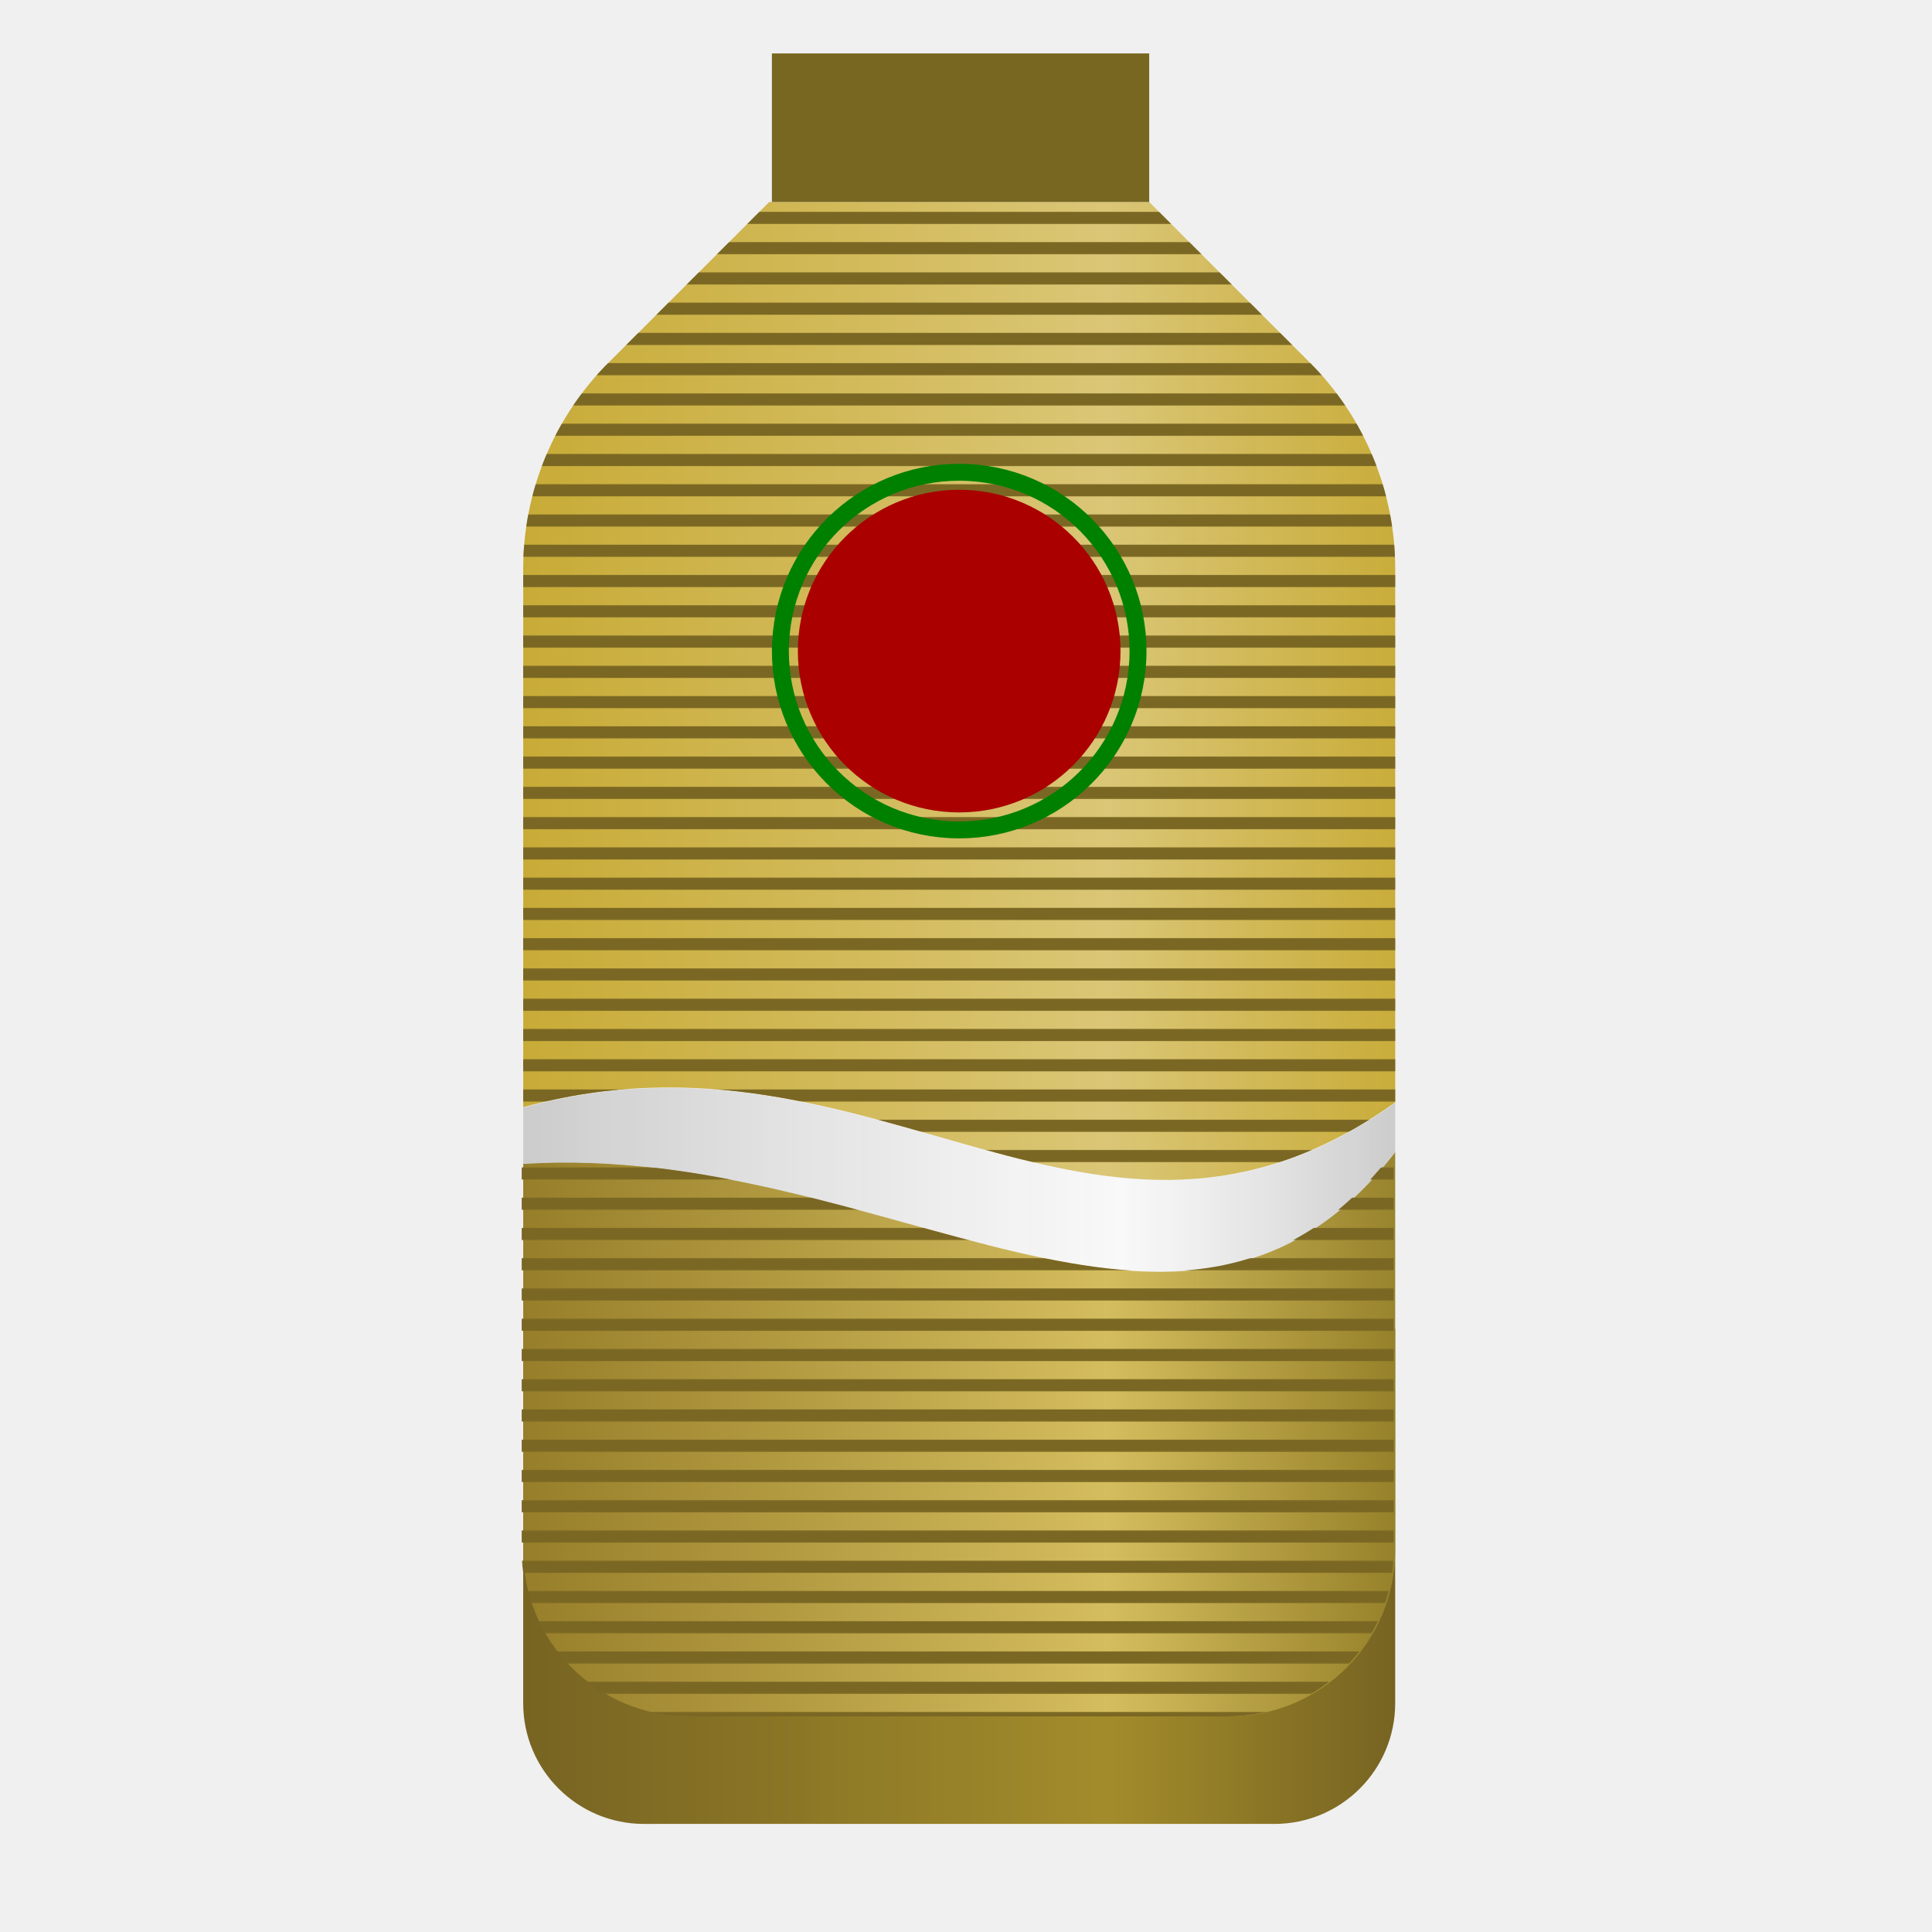
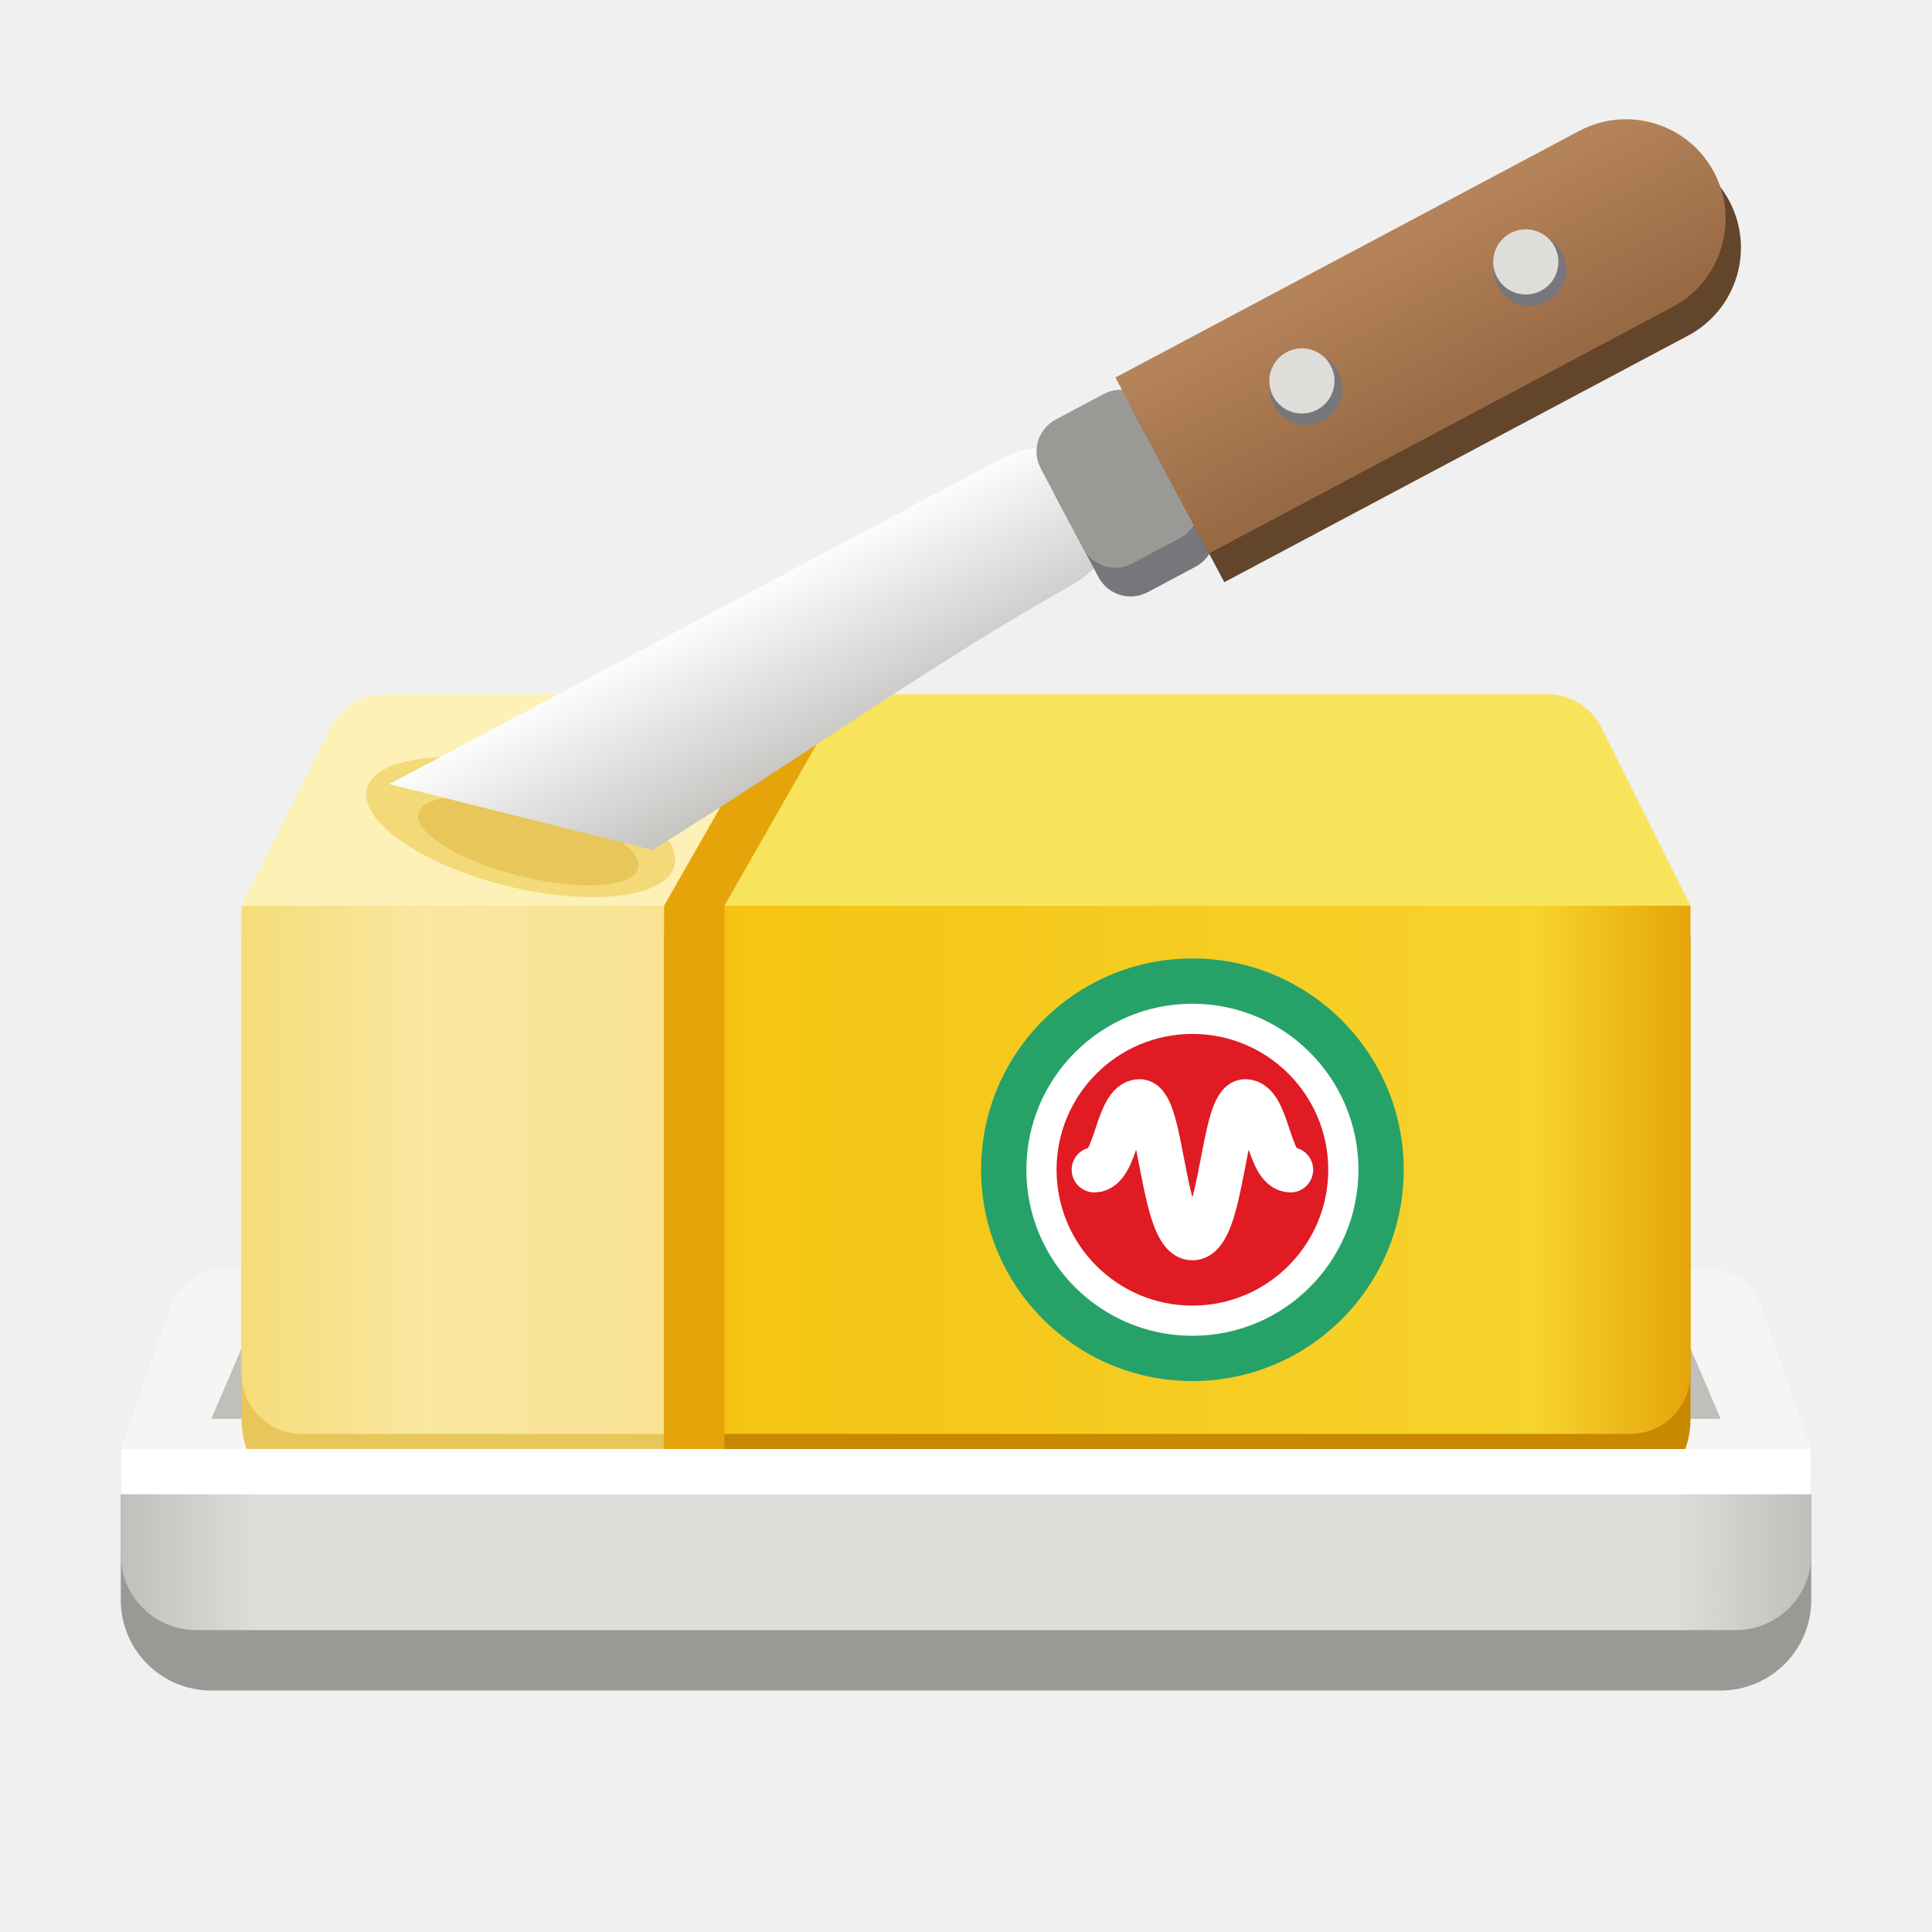
- <svg xmlns="http://www.w3.org/2000/svg" xmlns:xlink="http://www.w3.org/1999/xlink" height="128px" viewBox="0 0 128 128" width="128px" version="1.1" id="svg50">
-   <defs id="defs50">
-     <pattern xlink:href="#Strips1_1.5" preserveAspectRatio="none" id="pattern82" patternTransform="matrix(0,0.802,-3.014,0,0,0)" x="0" y="0" />
-     <pattern xlink:href="#pattern79" preserveAspectRatio="xMidYMid" id="pattern81" patternTransform="matrix(0,0.8017022,-3.01367,0,200.7514,77.3452)" x="0" y="0" />
-     <pattern xlink:href="#Strips1_1.5" preserveAspectRatio="xMidYMid" id="pattern79" patternTransform="matrix(0,0.8017022,-3.01367,0,166.0878,1.032696)" x="0" y="0" />
-     <pattern patternUnits="userSpaceOnUse" width="2.5" height="1" patternTransform="translate(0,0) scale(2,2)" preserveAspectRatio="xMidYMid" id="Strips1_1.5" style="fill:#7a6723">
-       <rect style="stroke:none" x="0" y="-0.5" width="1" height="2" id="rect140" />
-     </pattern>
-     <linearGradient id="linearGradient52">
-       <stop style="stop-color:#977e2a;stop-opacity:1;" offset="0" id="stop50" />
-       <stop style="stop-color:#d4bd5e;stop-opacity:1;" offset="0.67" id="stop51" />
-       <stop style="stop-color:#97822a;stop-opacity:0.981;" offset="1" id="stop52" />
+ <svg xmlns="http://www.w3.org/2000/svg" width="128" height="128" viewBox="0 0 128 128">
+   <defs>
+     <linearGradient id="trayFront" x1="8" x2="120" y1="0" y2="0" gradientUnits="userSpaceOnUse">
+       <stop offset="0" stop-color="#c0bfbc" />
+       <stop offset="0.08" stop-color="#deddda" />
+       <stop offset="0.92" stop-color="#deddda" />
+       <stop offset="1" stop-color="#c0bfbc" />
    </linearGradient>
-     <linearGradient id="linearGradient47">
-       <stop style="stop-color:#776422;stop-opacity:1;" offset="0" id="stop47" />
-       <stop style="stop-color:#a28b2a;stop-opacity:0.996;" offset="0.67" id="stop49" />
-       <stop style="stop-color:#776422;stop-opacity:1;" offset="1" id="stop48" />
+     <linearGradient id="butterFront" x1="16" x2="50" y1="0" y2="0" gradientUnits="userSpaceOnUse">
+       <stop offset="0" stop-color="#f6dc7a" />
+       <stop offset="0.35" stop-color="#fae7a0" />
+       <stop offset="1" stop-color="#f8e08e" />
    </linearGradient>
-     <linearGradient id="linearGradient42">
-       <stop style="stop-color:#c8ab37;stop-opacity:1;" offset="0" id="stop43" />
-       <stop style="stop-color:#dac676;stop-opacity:1;" offset="0.67" id="stop45" />
-       <stop style="stop-color:#c8ab37;stop-opacity:0.981;" offset="1" id="stop44" />
+     <linearGradient id="wrapFront" x1="44" x2="112" y1="0" y2="0" gradientUnits="userSpaceOnUse">
+       <stop offset="0" stop-color="#f5c211" />
+       <stop offset="0.85" stop-color="#f6d32d" />
+       <stop offset="1" stop-color="#e5a50a" />
    </linearGradient>
-     <linearGradient id="linearGradient40">
-       <stop style="stop-color:#cccccc;stop-opacity:1;" offset="0" id="stop40" />
-       <stop style="stop-color:#fbfbfb;stop-opacity:0.8;" offset="0.685" id="stop42" />
-       <stop style="stop-color:#cccccc;stop-opacity:1;" offset="1" id="stop41" />
+     <linearGradient id="blade" x1="0" x2="0" y1="-5" y2="6.5" gradientUnits="userSpaceOnUse">
+       <stop offset="0" stop-color="#ffffff" />
+       <stop offset="1" stop-color="#c0bfbc" />
    </linearGradient>
-     <linearGradient xlink:href="#linearGradient42" id="linearGradient44" x1="34.663" y1="63.549" x2="92.435" y2="63.549" gradientUnits="userSpaceOnUse" />
-     <linearGradient xlink:href="#linearGradient47" id="linearGradient48" x1="34.663" y1="105.097" x2="92.435" y2="105.097" gradientUnits="userSpaceOnUse" />
-     <linearGradient xlink:href="#linearGradient40" id="linearGradient49" gradientUnits="userSpaceOnUse" gradientTransform="translate(4.63e-4,4.7961)" x1="34.663" y1="72.34" x2="92.435" y2="72.34" />
-     <linearGradient xlink:href="#linearGradient52" id="linearGradient50" gradientUnits="userSpaceOnUse" x1="34.663" y1="63.549" x2="92.435" y2="63.549" gradientTransform="translate(-4.63e-4)" />
-     <pattern patternUnits="userSpaceOnUse" width="57.771" height="37.402" patternTransform="translate(34.6636,76.3125)" preserveAspectRatio="xMidYMid" id="pattern80">
-       <path style="mix-blend-mode:darken;fill:url(#pattern79)" d="M 57.771,0 C 43.793,18.119 24.164,-0.716 0,0.77 V 26.402 c 0,6.075 4.925,11 11,11 h 35.771 c 6.075,0 11,-4.925 11,-11 z" id="rect1-7" />
-     </pattern>
+     <linearGradient id="handle" x1="0" x2="0" y1="-5" y2="5" gradientUnits="userSpaceOnUse">
+       <stop offset="0" stop-color="#b5835a" />
+       <stop offset="1" stop-color="#986a44" />
+     </linearGradient>
+     <clipPath id="aboveButter">
+       <path d="M0 0 H128 V79.5 L0 47.5 Z" />
+     </clipPath>
  </defs>
-   <linearGradient id="a" gradientUnits="userSpaceOnUse" x1="49" x2="79" y1="68" y2="68">
-     <stop offset="0" stop-color="#deddda" id="stop1" />
-     <stop offset="0.25" stop-color="#f6f5f4" id="stop2" />
-     <stop offset="0.75" stop-color="#ffffff" id="stop3" />
-     <stop offset="1" stop-color="#deddda" stop-opacity="0.855" id="stop4" />
-   </linearGradient>
-   <linearGradient id="b" gradientTransform="matrix(1.002882 0 0 1 -0.141199 0)" gradientUnits="userSpaceOnUse" x1="49" x2="79" y1="31.453" y2="31.453">
-     <stop offset="0" stop-color="#c0bfbc" id="stop5" />
-     <stop offset="0.25" stop-color="#deddda" id="stop6" />
-     <stop offset="0.75" stop-color="#f6f5f4" id="stop7" />
-     <stop offset="1" stop-color="#c0bfbc" id="stop8" />
-   </linearGradient>
-   <linearGradient id="c" gradientUnits="userSpaceOnUse" x1="12" x2="49" y1="42.917" y2="42.917">
-     <stop offset="0" stop-color="#c0bfbc" id="stop9" />
-     <stop offset="0.25" stop-color="#deddda" id="stop10" />
-     <stop offset="0.75" stop-color="#deddda" id="stop11" />
-     <stop offset="1" stop-color="#c0bfbc" id="stop12" />
-   </linearGradient>
-   <linearGradient id="d" gradientUnits="userSpaceOnUse">
-     <stop offset="0" stop-color="#1a5fb4" id="stop13" />
-     <stop offset="0.25" stop-color="#1c71d8" id="stop14" />
-     <stop offset="0.75" stop-color="#3584e4" id="stop15" />
-     <stop offset="1" stop-color="#1a5fb4" id="stop16" />
-   </linearGradient>
-   <linearGradient id="e" x1="49" x2="79" xlink:href="#d" y1="21.471" y2="21.471" />
-   <linearGradient id="f" x1="49" x2="79" xlink:href="#d" y1="68" y2="68" />
-   <linearGradient id="g" gradientUnits="userSpaceOnUse" x1="12" x2="49" y1="74.97" y2="74.97" gradientTransform="translate(0.06808511,0.1361702)">
-     <stop offset="0" stop-color="#ffa348" id="stop17" />
-     <stop offset="0.25" stop-color="#ffbe6f" id="stop18" />
-     <stop offset="0.75" stop-color="#ffbe6f" id="stop19" />
-     <stop offset="1" stop-color="#ffa348" id="stop20" />
-   </linearGradient>
-   <linearGradient id="h" gradientUnits="userSpaceOnUse" x1="79" x2="116" y1="75.564" y2="75.564">
-     <stop offset="0" stop-color="#e01b24" id="stop21" />
-     <stop offset="0.25" stop-color="#ed333b" id="stop22" />
-     <stop offset="0.75" stop-color="#f66151" id="stop23" />
-     <stop offset="1" stop-color="#e01b24" id="stop24" />
-   </linearGradient>
-   <linearGradient id="i" gradientUnits="userSpaceOnUse" x1="24" x2="37" y1="14" y2="14">
-     <stop offset="0" stop-color="#33d17a" id="stop25" />
-     <stop offset="0.388" stop-color="#57e389" id="stop26" />
-     <stop offset="0.75" stop-color="#57e389" id="stop27" />
-     <stop offset="1" stop-color="#2ec27e" stop-opacity="0.855" id="stop28" />
-   </linearGradient>
-   <linearGradient id="j" gradientUnits="userSpaceOnUse" x1="79" x2="116" y1="35.962" y2="35.962">
-     <stop offset="0" stop-color="#3d3846" id="stop29" />
-     <stop offset="0.25" stop-color="#5e5c64" id="stop30" />
-     <stop offset="0.75" stop-color="#77767b" id="stop31" />
-     <stop offset="1" stop-color="#77767b" id="stop32" />
-   </linearGradient>
-   <linearGradient id="k" gradientUnits="userSpaceOnUse">
-     <stop offset="0" stop-color="#9a9996" id="stop33" />
-     <stop offset="0.25" stop-color="#c0bfbc" id="stop34" />
-     <stop offset="0.75" stop-color="#deddda" id="stop35" />
-     <stop offset="1" stop-color="#9a9996" id="stop36" />
-   </linearGradient>
-   <linearGradient id="l" x1="79" x2="116" xlink:href="#k" y1="31.472" y2="31.472" />
-   <linearGradient id="m" gradientTransform="matrix(0.999963 0 0 0.814473 0.003815 -120.7944)" x1="78.999" x2="116" xlink:href="#k" y1="273.232" y2="273.232" />
-   <path id="rect2" style="fill:url(#linearGradient48);stroke-width:1.186" d="m 34.663,88.68 h 57.772 v 24.834 a 8,8 135 0 1 -8,8 H 42.663 a 8,8 45 0 1 -8,-8 z" transform="translate(0,-0.6740081)" />
-   <path style="fill:url(#linearGradient50)" d="M 92.435,76.312 C 78.456,94.431 58.827,75.597 34.664,77.082 v 25.633 c 0,6.075 4.925,11 11,11 h 35.771 c 6.075,0 11,-4.925 11,-11 z" id="rect1" />
-   <rect style="stroke:none;fill:none" width="57.771" height="37.402" x="34.664" y="76.312" id="rect80" />
-   <path style="fill:url(#linearGradient44)" d="M 50.961,13.385 40.32,24.023 a 19.314,19.314 0 0 0 -5.656,13.658 V 73.354 C 58.17,66.904 72.568,87.186 92.436,73.037 V 37.682 A 19.314,19.314 0 0 0 86.779,24.023 L 76.139,13.385 Z" id="path49" />
-   <path style="fill:url(#pattern82)" d="M 50.961,13.385 40.32,24.023 a 19.314,19.314 0 0 0 -5.656,13.658 v 35.672 c 23.505,-6.45 37.904,13.833 57.771,-0.316 V 37.682 A 19.314,19.314 0 0 0 86.779,24.023 L 76.139,13.385 Z" id="path49-0" />
-   <circle style="fill:none;stroke:#008000;stroke-width:1.122;stroke-dasharray:none;stroke-opacity:1" id="path3-6" cx="65.794" cy="39.629" r="11.847" transform="rotate(3.10651)" />
-   <circle style="fill:#aa0000;stroke-width:0.771" id="path3" cx="63.549" cy="43.137" r="10.688" />
-   <rect style="fill:#786721;stroke:none;stroke-width:1.231;stroke-dasharray:none;stroke-opacity:1" id="rect49" width="24.997" height="9.843" x="51.141" y="3.54" />
-   <path id="rect38-6" style="fill:url(#linearGradient49);stroke:none;stroke-width:0.978" d="M 34.664,73.384 C 58.169,66.934 72.568,87.217 92.436,73.068 v 3.274 C 78.457,94.461 58.828,75.627 34.664,77.112 Z" />
-   <path style="mix-blend-mode:darken;fill:url(#pattern81)" d="M 92.335,76.312 C 78.356,94.431 58.727,75.597 34.564,77.082 v 25.633 c 0,6.075 4.925,11 11,11 h 35.771 c 6.075,0 11,-4.925 11,-11 z" id="path81" />
+   <path fill="#f6f5f4" d="M15 84 H113 a4 4 0 0 1 3.6 2.3 L120 96 H8 L11.4 86.3 A4 4 0 0 1 15 84 Z" />
+   <path fill="#c0bfbc" d="M17 87 H111 L114 94 H14 Z" />
+   <g transform="translate(0 -2)">
+     <path fill="#e8c65a" d="M16 64 H54 V102 H22 a6 6 0 0 1 -6 -6 Z" />
+     <path fill="url(#butterFront)" d="M16 62 H54 V97 H20 a4 4 0 0 1 -4 -4 Z" />
+     <path fill="#fdf1b8" d="M25.5 48 H58 L54 62 H16 L22 50 A4 4 0 0 1 25.5 48 Z" />
+     <path fill="#c88800" d="M44 64 H112 V96 a6 6 0 0 1 -6 6 H44 Z" />
+     <path fill="url(#wrapFront)" d="M44 62 H112 V93 a4 4 0 0 1 -4 4 H44 Z" />
+     <path fill="#f8e45c" d="M52 48 H102.5 a4 4 0 0 1 3.5 2 L112 62 H44 Z" />
+     <path fill="#e5a50a" d="M52 48 H56 L48 62 V102 H44 V62 Z" />
+     <circle cx="79" cy="79.5" r="14" fill="#26a269" />
+     <circle cx="79" cy="79.5" r="11" fill="#ffffff" />
+     <circle cx="79" cy="79.5" r="9" fill="#e01b24" />
+     <path fill="none" stroke="#ffffff" stroke-width="3" stroke-linecap="round" stroke-linejoin="round" d="M72.5 79.5 C74 79.5 74 75 75.5 75 C77 75 77 84 79 84 C81 84 81 75 82.5 75 C84 75 84 79.5 85.5 79.5" />
+     <ellipse cx="34.5" cy="56.8" rx="10.5" ry="4" transform="rotate(14 34.5 56.8)" fill="#f3d978" />
+     <ellipse cx="35" cy="57.7" rx="7.5" ry="2.4" transform="rotate(14 35 57.7)" fill="#e8c65a" />
+     <g clip-path="url(#aboveButter)">
+       <g transform="translate(32.5 56.5) rotate(-28) scale(1.2)">
+         <path fill="url(#blade)" d="M-6 -4.5 H34 Q38 -4.5 38 -1.5 V0.5 Q38 3.5 34 3.5 C22 3.8 10 6 -6 6 Z" />
+         <rect x="36" y="-3.2" width="7" height="9" rx="2" fill="#77767b" />
+         <rect x="36" y="-5" width="7" height="9" rx="2" fill="#9a9996" />
+         <path fill="#63452c" d="M42 -3.7 H71 a5.5 5.5 0 0 1 0 11 H42 Z" />
+         <path fill="url(#handle)" d="M42 -5.5 H71 a5.5 5.5 0 0 1 0 11 H42 Z" />
+         <circle cx="51" cy="0" r="2" fill="#77767b" />
+         <circle cx="51" cy="-0.5" r="1.8" fill="#deddda" />
+         <circle cx="65" cy="0" r="2" fill="#77767b" />
+         <circle cx="65" cy="-0.5" r="1.8" fill="#deddda" />
+       </g>
+     </g>
+   </g>
+   <path fill="#9a9996" d="M8 98 H120 V106 a6 6 0 0 1 -6 6 H14 a6 6 0 0 1 -6 -6 Z" />
+   <path fill="url(#trayFront)" d="M8 96 H120 V103 a5 5 0 0 1 -5 5 H13 a5 5 0 0 1 -5 -5 Z" />
+   <path fill="#ffffff" d="M8 96 H120 V99 H8 Z" />
</svg>
